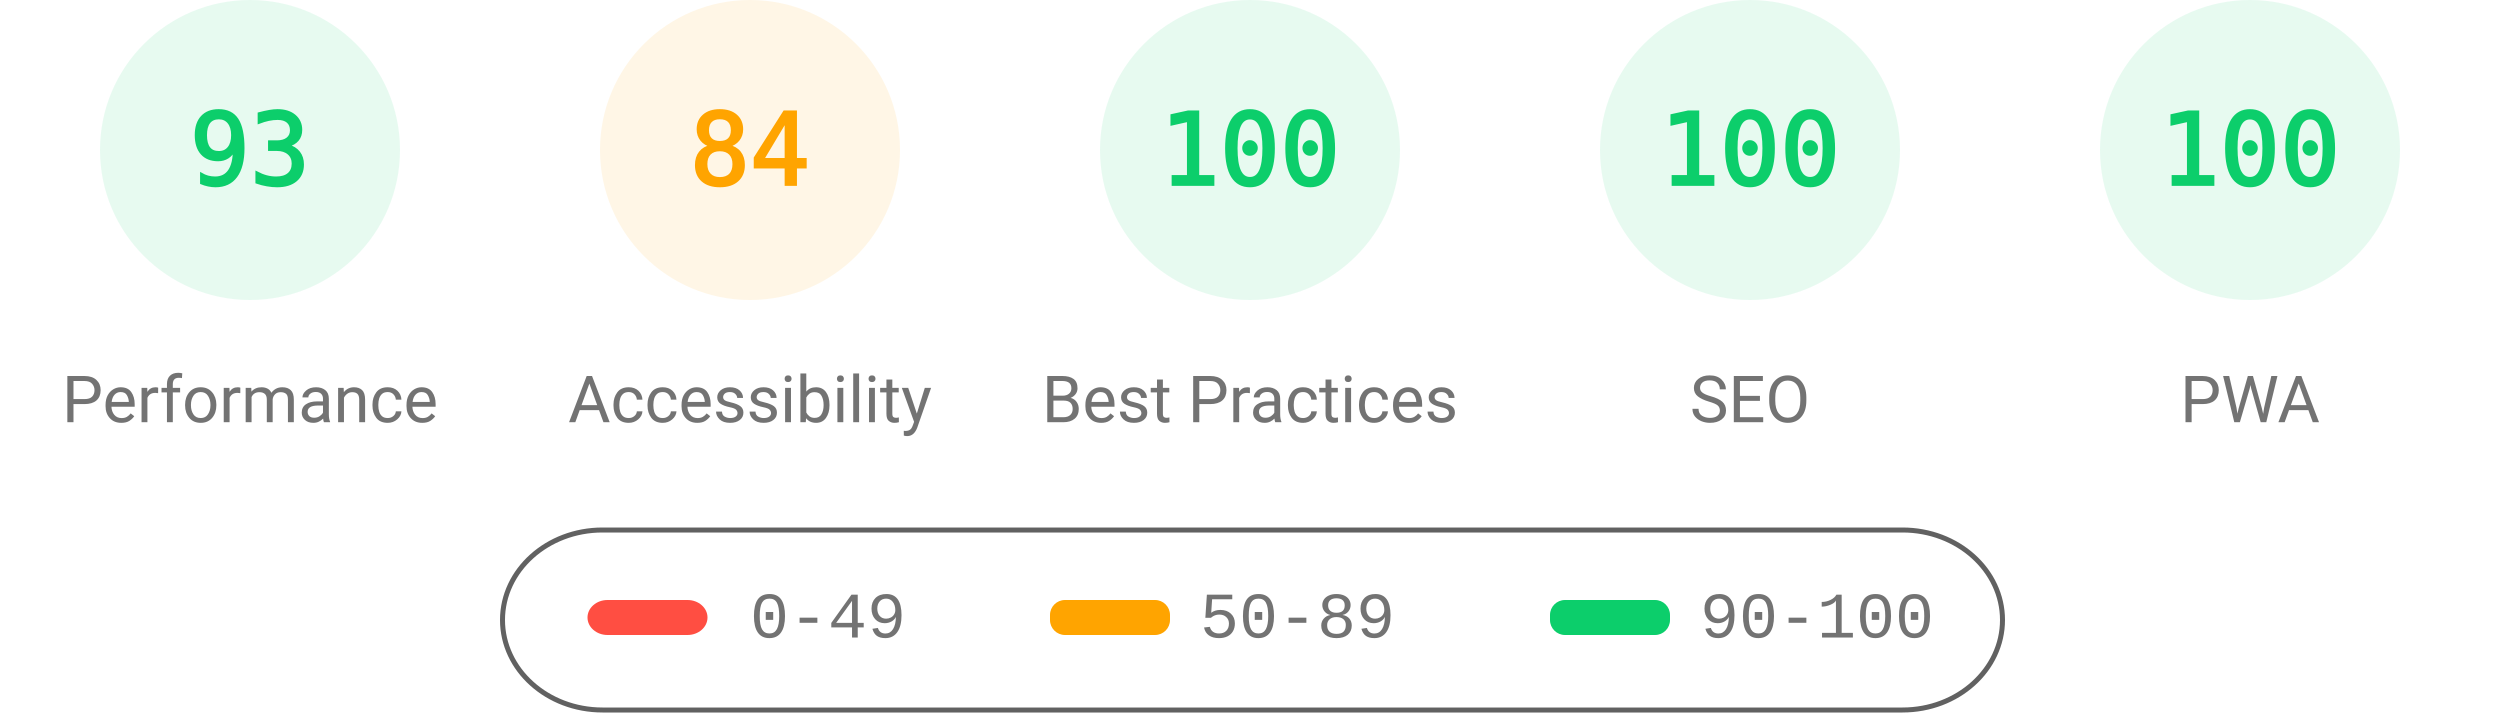
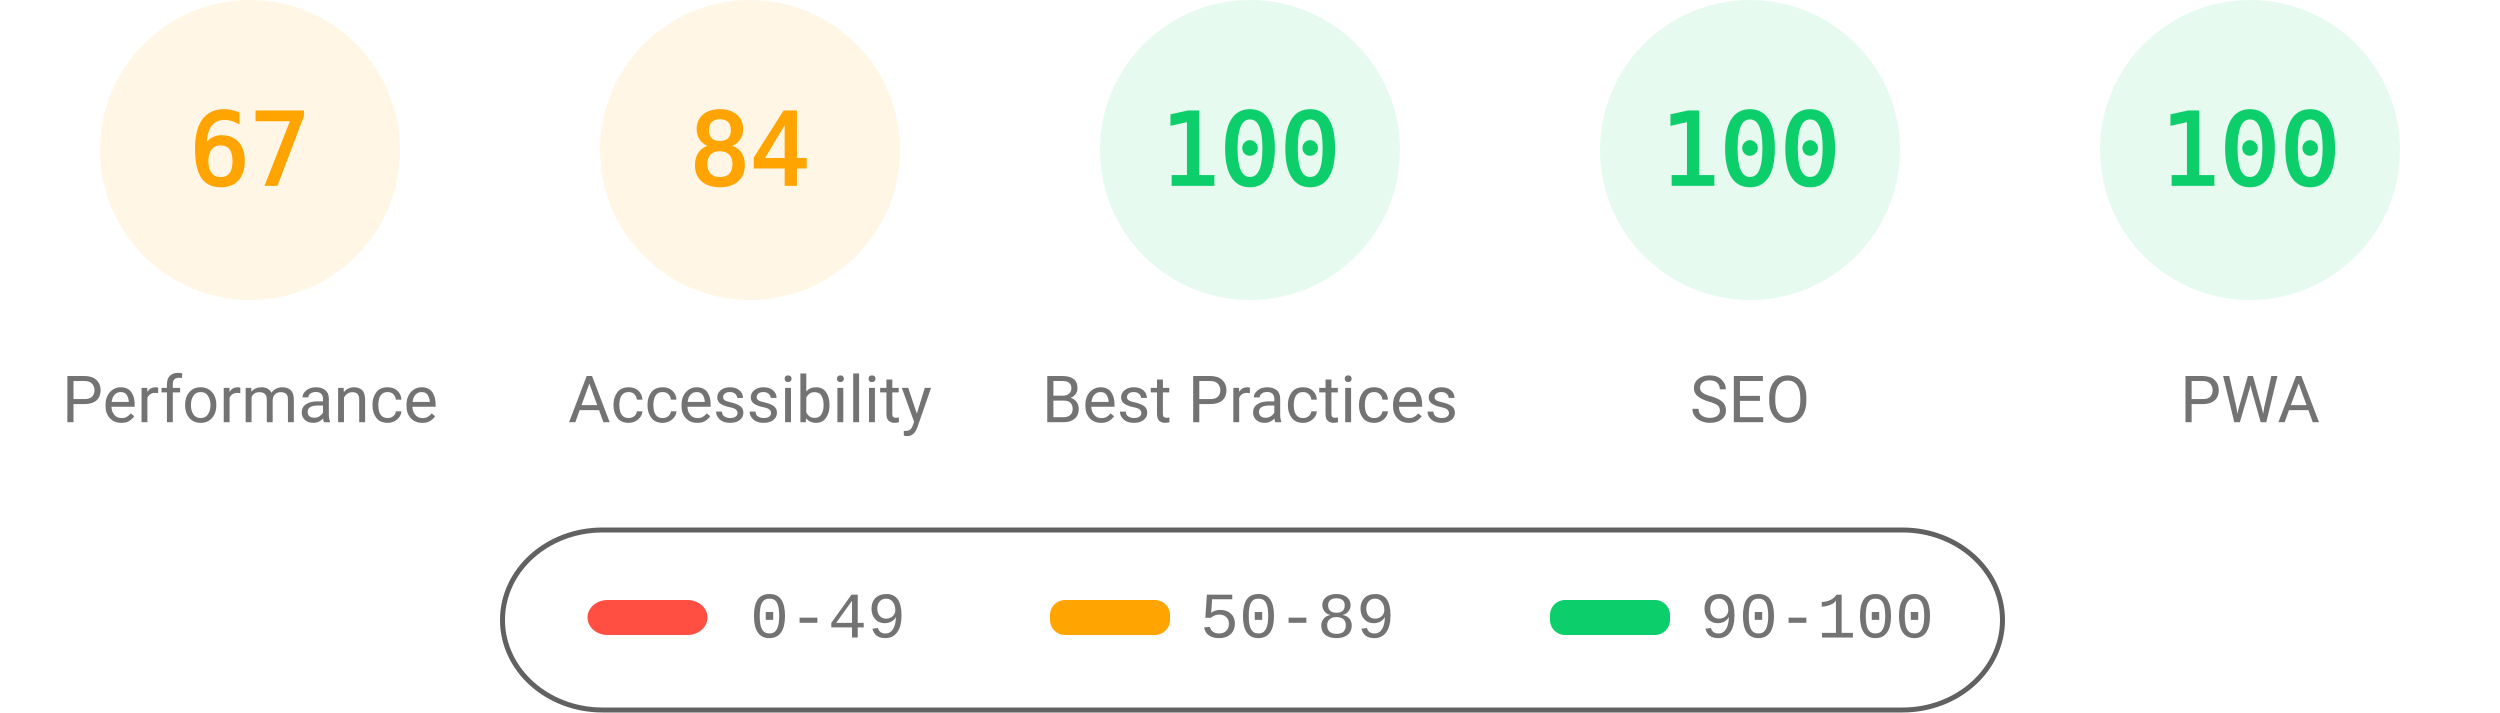
<svg xmlns="http://www.w3.org/2000/svg" fill="none" width="1000" height="285">
  <style>.gauge-base{opacity:.1}.gauge-arc{fill:none;animation-delay:250ms;stroke-linecap:round;transform:rotate(-90deg);transform-origin:100px 60px;animation:load-gauge 1s ease forwards}.guage-text{font-size:40px;font-family:monospace;text-align:center}.guage-red{color:#ff4e42;fill:#ff4e42;stroke:#ff4e42}.guage-orange{color:#ffa400;fill:#ffa400;stroke:#ffa400}.guage-green{color:#0cce6b;fill:#0cce6b;stroke:#0cce6b}.guage-undefined{color:#5c5c5c;fill:#5c5c5c;stroke:#5c5c5c}.guage-title{color:#737373;fill:#737373;stroke:none;font-size:26px;line-height:26px;font-family:Roboto,Halvetica,Arial,sans-serif}@keyframes load-gauge{from{stroke-dasharray:0 352.858}}</style>
-   <svg class="guage-div guage-perf guage-green" viewBox="0 0 200 200" width="200" height="200">
+   <svg class="guage-div guage-perf guage-orange" viewBox="0 0 200 200" width="200" height="200">
    <circle class="gauge-base" r="56" cx="100" cy="60" stroke-width="8" />
-     <circle class="gauge-arc guage-arc-1" r="56" cx="100" cy="60" stroke-width="8" style="stroke-dasharray:327.228,351.858" />
-     <text class="guage-text" x="100" y="60" alignment-baseline="central" dominant-baseline="central" text-anchor="middle">93</text>
+     <circle class="gauge-arc guage-arc-1" r="56" cx="100" cy="60" stroke-width="8" style="stroke-dasharray:235.745,351.858" />
+     <text class="guage-text" x="100" y="60" alignment-baseline="central" dominant-baseline="central" text-anchor="middle">67</text>
    <text class="guage-title" x="100" y="160" alignment-baseline="central" dominant-baseline="central" text-anchor="middle">Performance</text>
  </svg>
  <svg class="guage-div guage-acc guage-orange" viewBox="0 0 200 200" width="200" height="200" x="200">
    <circle class="gauge-base" r="56" cx="100" cy="60" stroke-width="8" />
    <circle class="gauge-arc guage-arc-2" r="56" cx="100" cy="60" stroke-width="8" style="stroke-dasharray:295.561,351.858" />
    <text class="guage-text" x="100" y="60" alignment-baseline="central" dominant-baseline="central" text-anchor="middle">84</text>
    <text class="guage-title" x="100" y="160" alignment-baseline="central" dominant-baseline="central" text-anchor="middle">Accessibility</text>
  </svg>
  <svg class="guage-div guage-best guage-green" viewBox="0 0 200 200" width="200" height="200" x="400">
    <circle class="gauge-base" r="56" cx="100" cy="60" stroke-width="8" />
    <circle class="gauge-arc guage-arc-3" r="56" cx="100" cy="60" stroke-width="8" style="stroke-dasharray:351.858,351.858" />
    <text class="guage-text" x="100" y="60" alignment-baseline="central" dominant-baseline="central" text-anchor="middle">100</text>
    <text class="guage-title" x="100" y="160" alignment-baseline="central" dominant-baseline="central" text-anchor="middle">Best Practices</text>
  </svg>
  <svg class="guage-div guage-seo guage-green" viewBox="0 0 200 200" width="200" height="200" x="600">
    <circle class="gauge-base" r="56" cx="100" cy="60" stroke-width="8" />
    <circle class="gauge-arc guage-arc-4" r="56" cx="100" cy="60" stroke-width="8" style="stroke-dasharray:351.858,351.858" />
    <text class="guage-text" x="100" y="60" alignment-baseline="central" dominant-baseline="central" text-anchor="middle">100</text>
    <text class="guage-title" x="100" y="160" alignment-baseline="central" dominant-baseline="central" text-anchor="middle">SEO</text>
  </svg>
  <svg class="guage-div guage-pwa guage-green" viewBox="0 0 200 200" width="200" height="200" x="800">
    <circle class="gauge-base" r="56" cx="100" cy="60" stroke-width="8" />
    <circle class="gauge-arc guage-arc-4" r="56" cx="100" cy="60" stroke-width="8" style="stroke-dasharray:351.858,351.858" />
    <text class="guage-text" x="100" y="60" alignment-baseline="central" dominant-baseline="central" text-anchor="middle">100</text>
    <text class="guage-title" x="100" y="160" alignment-baseline="central" dominant-baseline="central" text-anchor="middle">PWA</text>
  </svg>
  <svg width="604" height="76" x="200" y="210">
    <path fill="none" id="canvas_background" d="M-1-1h604v80H-1z" />
    <rect fill-opacity="0" stroke="#616161" stroke-width="2" rx="40" id="svg_2" height="72" width="600" y="2" x="1" fill="#000" />
    <rect stroke="#000" rx="8" id="svg_3" height="14" width="48" y="30" x="35" stroke-opacity="null" stroke-width="0" fill="#ff4e42" />
    <rect stroke="#000" rx="6" id="svg_4" height="14" width="48" y="30" x="220" stroke-opacity="null" stroke-width="0" fill="#ffa400" />
    <rect stroke="#000" rx="6" id="svg_5" height="14" width="48" y="30" x="420" stroke-opacity="null" stroke-width="0" fill="#0cce6b" />
    <text xml:space="preserve" text-anchor="start" font-family="'Courier New', Courier, monospace" font-size="26" id="svg_6" y="45" x="100" stroke-opacity="null" stroke-width="0" stroke="#000" fill="#737373">0-49</text>
    <text xml:space="preserve" text-anchor="start" font-family="'Courier New', Courier, monospace" font-size="26" id="svg_7" y="45" x="280" stroke-opacity="null" stroke-width="0" stroke="#000" fill="#737373">50-89</text>
    <text xml:space="preserve" text-anchor="start" font-family="'Courier New', Courier, monospace" font-size="26" id="svg_8" y="45" x="480" stroke-opacity="null" stroke-width="0" stroke="#000" fill="#737373">90-100</text>
  </svg>
</svg>
